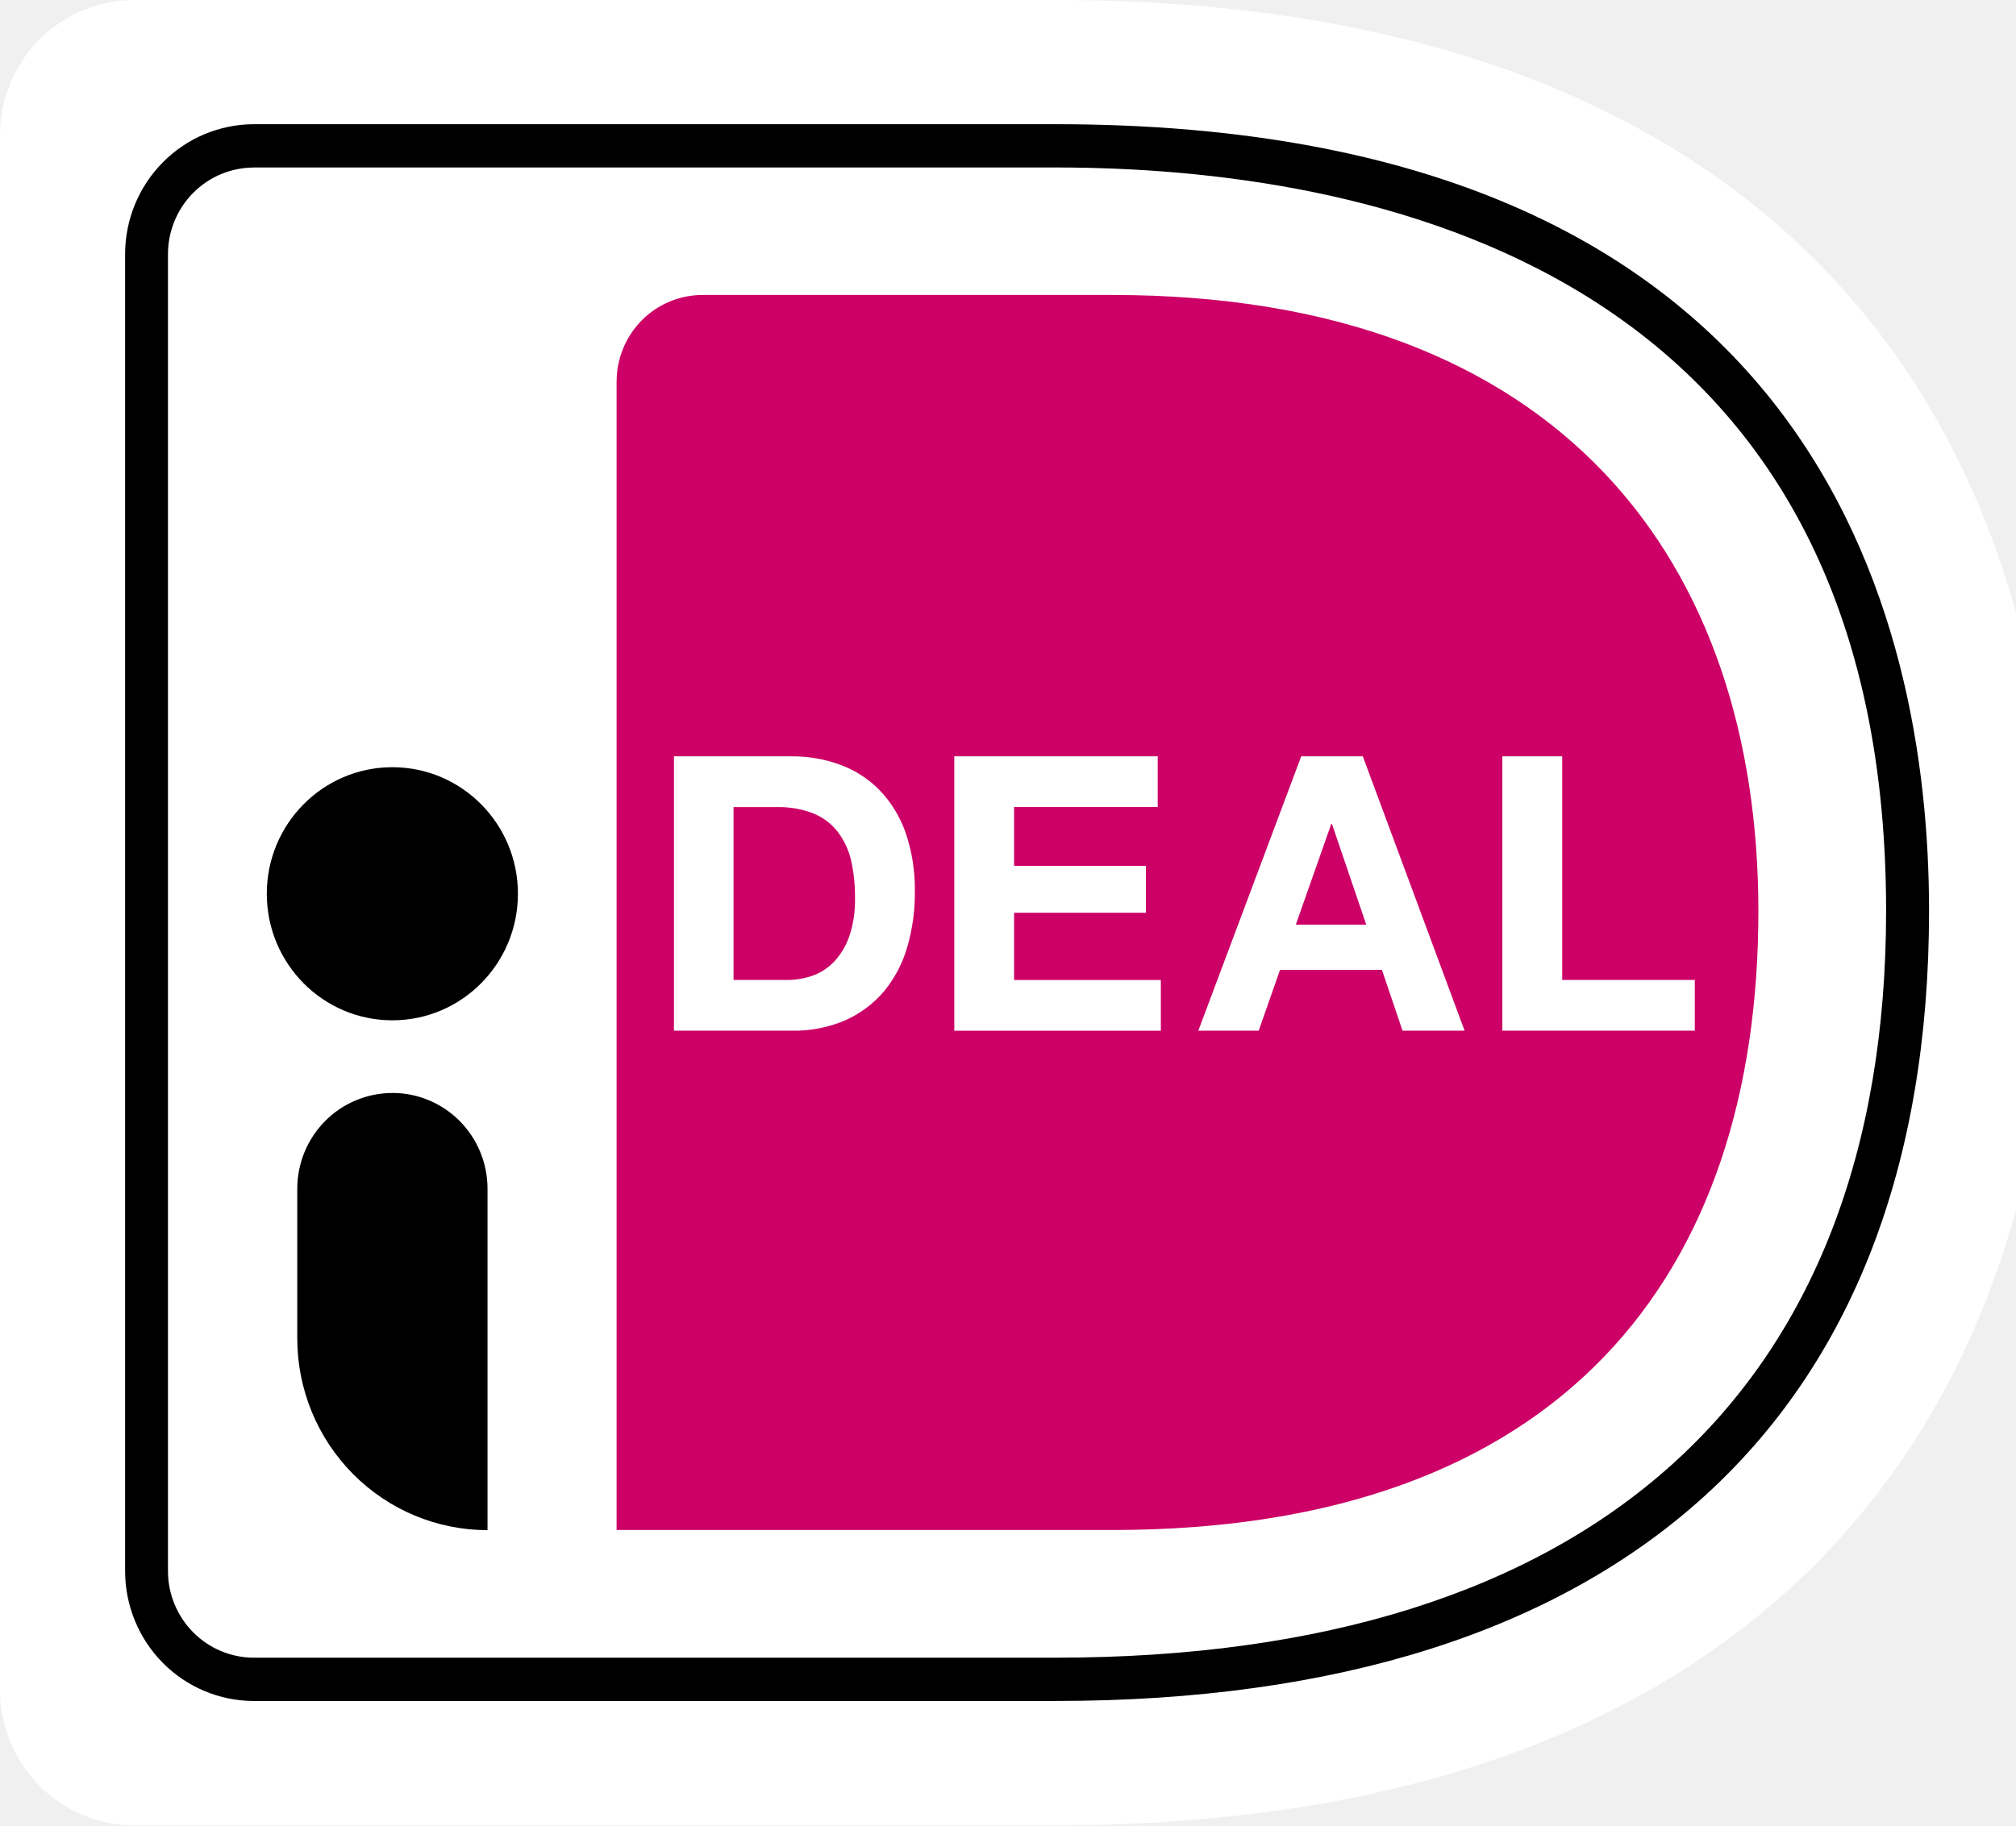
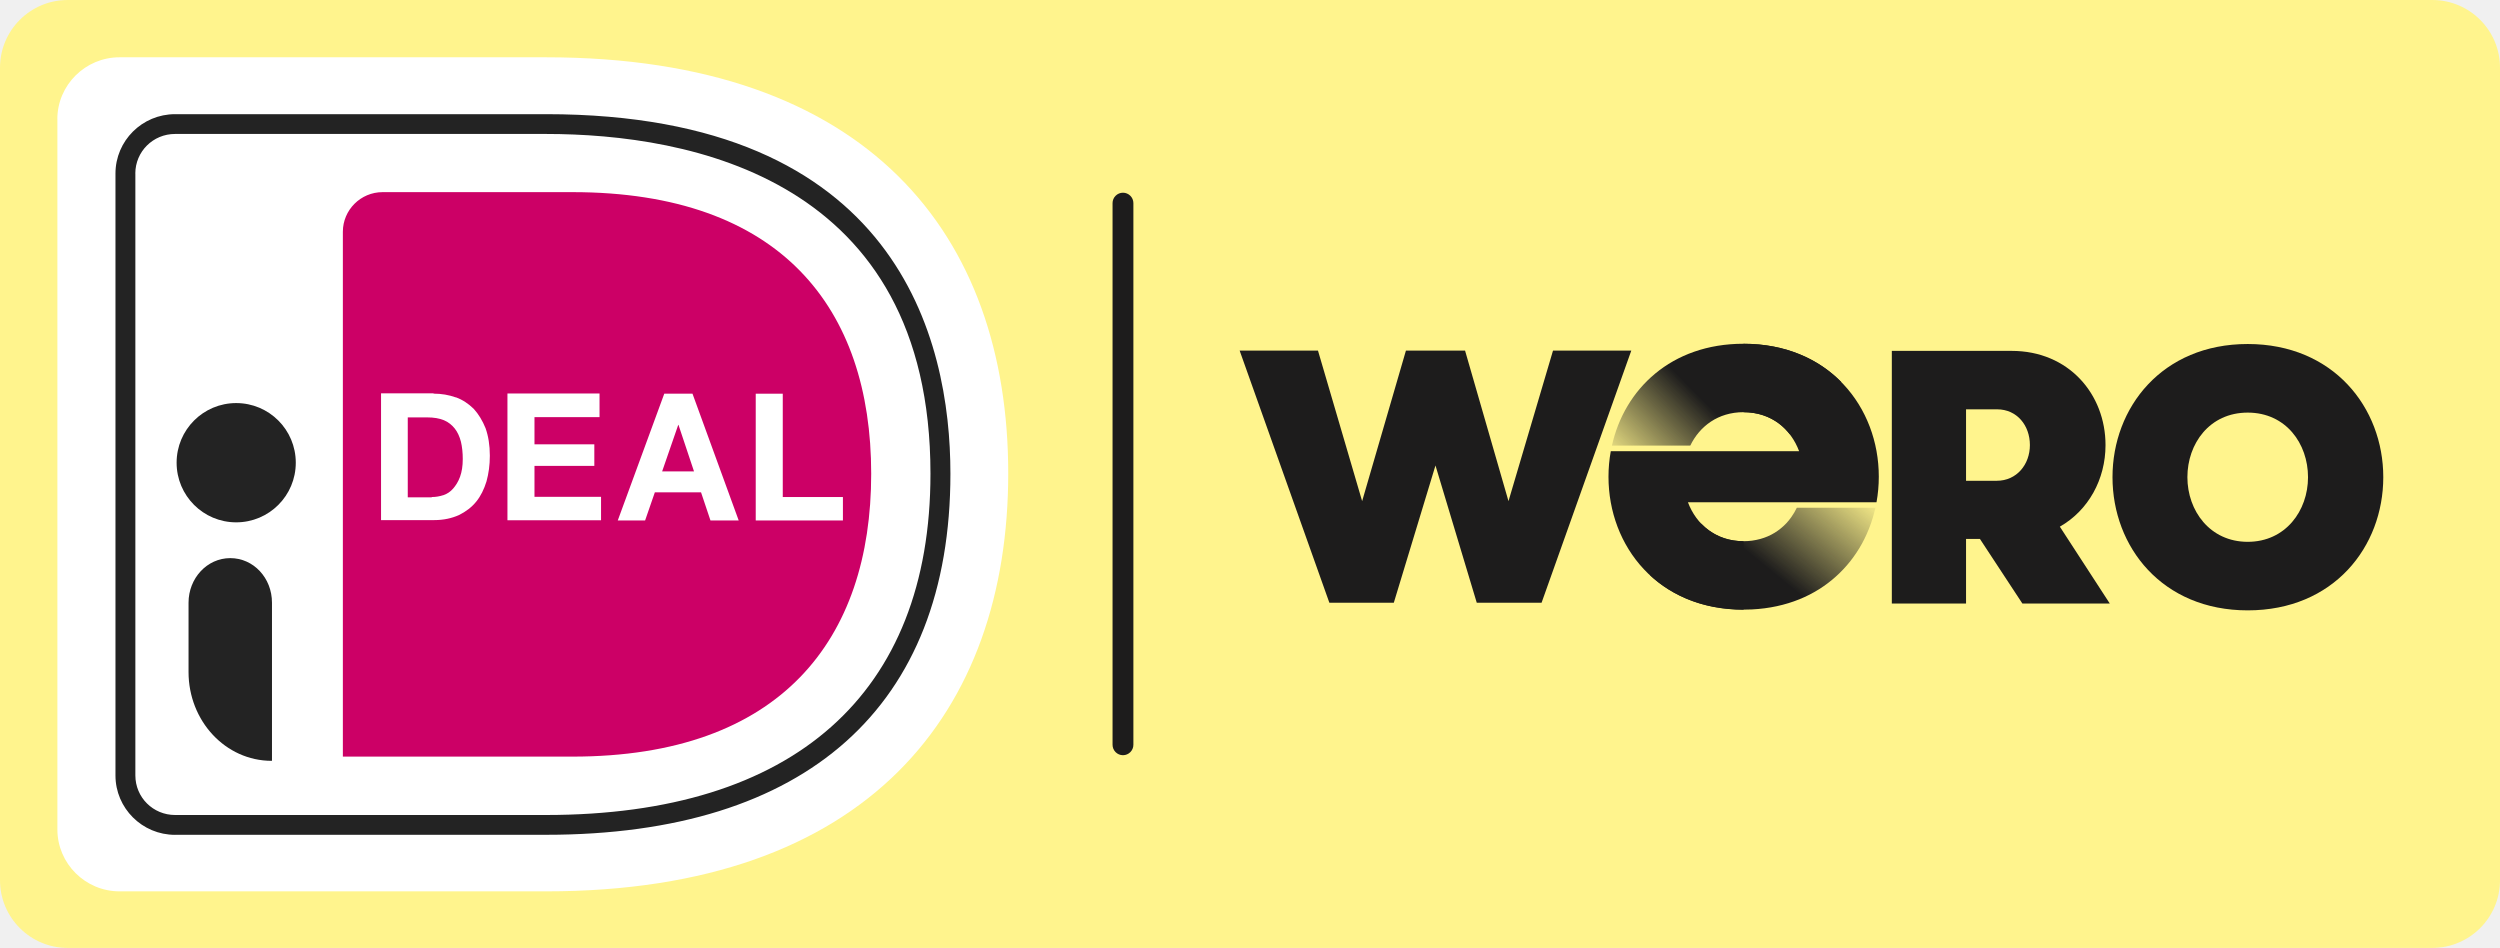
- <svg xmlns="http://www.w3.org/2000/svg" id="Layer_1" data-name="Layer 1" viewBox="0 0 53 48">
+ <svg xmlns="http://www.w3.org/2000/svg" id="Layer_1" data-name="Layer 1" viewBox="0 0 480 182">
  <defs>
-     <clipPath id="clippath">
-       <path d="M0 0h140v48H0z" style="stroke-width:0;fill:none" />
-     </clipPath>
-     <style>.cls-5,.cls-6,.cls-8{stroke-width:0}.cls-6{fill:#151011}.cls-8{fill:#fff}</style>
+     <style>
+       .cls-1 {
+         fill: url(#linear-gradient);
+       }
+ 
+       .cls-1, .cls-2, .cls-3, .cls-4, .cls-5, .cls-6, .cls-7, .cls-8, .cls-9 {
+         stroke-width: 0px;
+       }
+ 
+       .cls-2, .cls-3 {
+         fill-rule: evenodd;
+       }
+ 
+       .cls-2, .cls-6 {
+         fill: #232323;
+       }
+ 
+       .cls-3, .cls-8 {
+         fill: #fff;
+       }
+ 
+       .cls-4 {
+         fill: url(#linear-gradient-2);
+       }
+ 
+       .cls-5 {
+         fill: #1d1c1c;
+       }
+ 
+       .cls-7 {
+         fill: #c06;
+       }
+ 
+       .cls-9 {
+         fill: #fff48d;
+       }
+     </style>
+     <linearGradient id="linear-gradient" x1="352.72" y1="95.3" x2="330.2" y2="67.73" gradientTransform="translate(0 184) scale(1 -1)" gradientUnits="userSpaceOnUse">
+       <stop offset=".02" stop-color="#1d1c1c" stop-opacity="0" />
+       <stop offset=".68" stop-color="#1d1c1c" />
+     </linearGradient>
+     <linearGradient id="linear-gradient-2" x1="313.44" y1="89.45" x2="336.52" y2="112.26" gradientTransform="translate(0 184) scale(1 -1)" gradientUnits="userSpaceOnUse">
+       <stop offset=".02" stop-color="#1d1c1c" stop-opacity="0" />
+       <stop offset=".68" stop-color="#1d1c1c" />
+     </linearGradient>
  </defs>
-   <g style="clip-path:url(#clippath)">
-     <path d="M6.599 4.671V42.668h21.351c14.093 0 20.199-8.182 20.199-19.038 0-10.803-6.109-18.959-20.199-18.959H6.599Z" class="cls-8" />
-     <path d="M27.946 7.074H8.899V40.272h19.047c10.966 0 17.884-5.563 17.884-16.636 0-9.24-4.951-16.563-17.884-16.563ZM10.739 38.352V8.989l17.2-.002c9.915 0 16.04 4.676 16.04 14.646 0 9.7-5.651 14.718-16.04 14.718H10.739Z" style="fill:#151011;fill-rule:evenodd;stroke-width:0" />
-     <path d="M19.239 20.666c0 1.962-1.534 3.553-3.426 3.553-1.892 0-3.426-1.591-3.426-3.553 0-1.962 1.534-3.553 3.426-3.553.909-.001 1.781.373 2.424 1.04.643.667 1.003 1.571 1.002 2.514" class="cls-6" />
-     <path d="M37.697 17.364h1.586v4.965h2.354c-.645-9.004-7.475-10.951-13.679-10.951h-6.618v5.997h.978c1.791 0 2.894 1.247 2.894 3.271 0 2.082-1.084 3.326-2.894 3.326h-.978v11.986h6.618c10.085 0 13.596-4.858 13.722-11.989h-3.983v-6.605Zm-6.895 6.613 1.925-6.611h2.258l1.917 6.611h-1.651l-.357-1.276h-2.075l-.365 1.276h-1.651Zm-.692-1.648v1.643h-3.921V17.375h3.798v1.64h-2.211v.763h2.089v1.646h-2.089v.905h2.334Zm4.316-1.277H33.279l.529-1.864h.093l.524 1.864Zm-13.085 1.276v-3.311l.979-.003c.609 0 1.309.185 1.309 1.63 0 1.48-.629 1.684-1.309 1.684h-.979Z" style="fill:#d80260;fill-rule:evenodd;stroke-width:0" />
-     <path d="M13.149 25.092h5.775v10.656h-5.775z" class="cls-6" />
-     <path d="M0 3.558v40.884c0 .944.372 1.849 1.033 2.516A3.514 3.514 0 0 0 3.529 48h24.226C46.061 48 54 37.661 54 23.953 54 10.298 46.061 0 27.754 0H3.528C3.065 0 2.606.092 2.178.271a3.527 3.527 0 0 0-1.145.771 3.56 3.56 0 0 0-.765 1.154A3.584 3.584 0 0 0 0 3.558Z" class="cls-8" />
-     <path d="M27.745 44.731H6.676a3.377 3.377 0 0 1-2.394-1.001c-.635-.64-.992-1.508-.993-2.414V6.682c.001-.906.358-1.774.993-2.414a3.377 3.377 0 0 1 2.394-1.002h21.07c19.983 0 22.968 12.959 22.968 20.685 0 13.404-8.158 20.779-22.968 20.779ZM6.676 4.405a2.252 2.252 0 0 0-1.597.667 2.29 2.29 0 0 0-.663 1.61v34.633a2.29 2.29 0 0 0 .663 1.61c.424.427.998.667 1.597.667h21.07c14.082 0 21.839-6.975 21.839-19.641 0-17.006-13.683-19.547-21.839-19.547H6.676Z" class="cls-5" />
-     <path d="M16.21 10.034v30.2h13.037c11.845 0 16.98-6.749 16.98-16.27 0-9.12-5.136-16.207-16.98-16.207H18.469a2.249 2.249 0 0 0-1.597.667 2.287 2.287 0 0 0-.661 1.61v-0Z" style="fill:#c06;stroke-width:0" />
-     <path d="M41.07 19.889v5.881h3.486v1.334h-5.06v-7.216h1.575ZM35.828 19.889l2.676 7.215h-1.632l-.542-1.601h-2.678l-.561 1.601h-1.588l2.706-7.215h1.618Zm.09 4.426-.901-2.647h-.019l-.931 2.647h1.852ZM30.436 19.889v1.334h-3.776v1.546h3.467v1.234h-3.467v1.768h3.858v1.334h-5.43v-7.216h5.348ZM20.805 19.889a3.662 3.662 0 0 1 1.286.222c.389.143.741.371 1.032.667.304.317.537.696.683 1.112a4.566 4.566 0 0 1 .245 1.567 5.021 5.021 0 0 1-.201 1.453 3.233 3.233 0 0 1-.605 1.153 2.85 2.85 0 0 1-1.013.763 3.404 3.404 0 0 1-1.427.278h-3.087V19.889h3.087Zm-.111 5.881a2.035 2.035 0 0 0 .661-.11 1.463 1.463 0 0 0 .572-.37 1.867 1.867 0 0 0 .401-.671 2.971 2.971 0 0 0 .15-1.01 4.314 4.314 0 0 0-.104-.986 1.966 1.966 0 0 0-.353-.752 1.543 1.543 0 0 0-.637-.48 2.507 2.507 0 0 0-.977-.167h-1.122V25.77l1.41 0Z" class="cls-8" />
-     <path d="M10.317 28.741c.328 0 .653.065.957.192.303.127.579.312.811.546.232.234.416.512.542.818.126.306.19.634.19.965v8.976c-1.327 0-2.599-.531-3.537-1.477-.938-.946-1.465-2.229-1.465-3.566v-3.933c0-.668.263-1.31.732-1.782a2.49 2.49 0 0 1 1.768-.738h.002ZM10.315 26.831c1.823 0 3.301-1.49 3.301-3.328 0-1.838-1.478-3.328-3.301-3.328s-3.301 1.49-3.301 3.328c0 1.838 1.478 3.328 3.301 3.328Z" class="cls-5" />
+   <rect class="cls-9" x="0" width="480" height="182" rx="13" ry="13" />
+   <g>
+     <path class="cls-8" d="M11.02,22.87v136.4c0,6.53,5.37,11.87,11.93,11.87h81.89c61.91,0,88.74-34.49,88.74-80.25S166.74,11,104.83,11H22.94c-6.56,0-11.93,5.34-11.93,11.87Z" />
+     <path class="cls-7" d="M65.83,44.48v100.79h44.07c40.02,0,57.37-22.5,57.37-54.31s-17.36-54.07-57.37-54.07h-36.44c-4.23,0-7.63,3.44-7.63,7.6Z" />
+     <path class="cls-2" d="M33.62,160.28h71.21c50.04,0,77.65-24.63,77.65-69.33,0-25.76-10.08-69.03-77.65-69.03H33.62c-6.32,0-11.45,5.1-11.45,11.4v115.57c0,6.29,5.13,11.4,11.45,11.4ZM25.98,33.32c0-4.21,3.4-7.6,7.63-7.6h71.21c27.55,0,73.83,8.49,73.83,65.23,0,42.26-26.24,65.53-73.83,65.53H33.62c-4.23,0-7.63-3.38-7.63-7.6V33.32Z" />
+     <path class="cls-3" d="M87.51,76.3c-1.34-.48-2.74-.72-4.26-.72v-.06h-10.09v24.34h10.21c1.81,0,3.38-.36,4.73-.96,1.34-.66,2.45-1.5,3.33-2.58.88-1.08,1.52-2.4,1.98-3.9.41-1.5.64-3.12.64-4.92,0-2.04-.29-3.78-.82-5.28-.58-1.44-1.34-2.7-2.27-3.72-.99-.96-2.1-1.74-3.44-2.22ZM85.12,95.07c-.76.24-1.46.36-2.22.36v.06h-4.61v-15.35h3.73c1.28,0,2.33.18,3.21.54.88.36,1.58.96,2.1,1.62.52.66.93,1.56,1.17,2.52.23.96.35,2.1.35,3.3,0,1.38-.18,2.46-.52,3.42-.35.96-.82,1.68-1.34,2.28-.52.6-1.17,1.02-1.87,1.26Z" />
+     <path class="cls-8" d="M115.11,75.59v4.5h-12.49v5.22h11.49v4.14h-11.49v5.94h12.78v4.5h-17.97v-24.34h17.68v.06Z" />
+     <path class="cls-3" d="M141.83,99.93l-8.87-24.34h-5.42l-8.93,24.34h5.25l1.87-5.4h8.87l1.81,5.4h5.43ZM130.27,81.58l2.98,8.93h-6.12l3.09-8.93h.06Z" />
+     <path class="cls-8" d="M150.29,75.58v19.85h11.55v4.5h-16.74v-24.34h5.19Z" />
+     <path class="cls-6" d="M45.35,100.29c6.32,0,11.44-5.12,11.44-11.45s-5.12-11.45-11.44-11.45-11.44,5.12-11.44,11.45,5.12,11.45,11.44,11.45Z" />
+     <path class="cls-6" d="M52.16,146.08c-8.86,0-15.96-7.65-15.96-17.05v-13.31c0-4.7,3.55-8.56,8.01-8.56s8.01,3.8,8.01,8.56v30.36h-.06Z" />
  </g>
+   <g>
+     <path class="cls-5" d="M405.6,91.62c0-13.38,9.52-25.57,25.96-25.57s26.03,12.2,26.03,25.57-9.52,25.57-26.03,25.57c-16.44,0-25.96-12.2-25.96-25.57ZM443.14,91.62c0-6.45-4.25-12.4-11.58-12.4s-11.58,5.96-11.58,12.4,4.32,12.41,11.58,12.41,11.58-5.96,11.58-12.41Z" />
+     <path class="cls-5" d="M395.49,101.12c5.48-3.12,8.77-9.08,8.77-15.66,0-9.77-7.06-18.09-18.02-18.09h-23.01v48.51h14.25v-12.4h2.67l8.15,12.4h16.78l-9.59-14.76ZM383.37,92.31h-5.89v-13.72h5.96c3.84,0,6.3,3.12,6.3,6.86s-2.54,6.86-6.37,6.86Z" />
+     <path class="cls-5" d="M298.18,67.31l-8.55,28.91-8.34-28.91h-11.35l-8.41,28.91-8.48-28.91h-15.04l17.23,48.42h12.37l8-26.36,7.93,26.36h12.44l17.23-48.42h-15.04Z" />
+     <path class="cls-5" d="M334.78,103.91h-.03c-5.33,0-9.07-3.22-10.67-7.48h36.21c.29-1.6.44-3.24.44-4.9,0-13.34-9.49-25.51-25.95-25.52v13.14c5.36.01,9.06,3.23,10.65,7.48h-36.16c-.29,1.6-.44,3.24-.44,4.9,0,13.35,9.5,25.53,25.91,25.53h.03v-13.15Z" />
+     <path class="cls-1" d="M334.75,117.05c.56,0,1.11-.02,1.65-.04,3.33-.17,6.36-.85,9.06-1.94,2.7-1.09,5.07-2.6,7.08-4.42,2.02-1.82,3.68-3.95,4.97-6.3,1.17-2.14,2.03-4.45,2.57-6.86h-15.09c-.31.64-.67,1.26-1.08,1.83-.56.79-1.22,1.5-1.97,2.11-.75.62-1.59,1.14-2.51,1.54-.92.4-1.93.68-3.02.83-.53.07-1.08.11-1.65.11-3.39,0-6.14-1.31-8.11-3.36l-9.81,9.92c4.36,4.03,10.41,6.57,17.91,6.57Z" />
+     <path class="cls-4" d="M334.75,66c-13.92,0-22.87,8.76-25.26,19.56h15.04c1.8-3.72,5.34-6.42,10.22-6.42,3.89,0,6.91,1.68,8.88,4.22l9.9-10.01c-4.42-4.48-10.78-7.35-18.77-7.35Z" />
+   </g>
+   <path class="cls-5" d="M215.61,145c-1.1,0-2-.9-2-2V39c0-1.1.9-2,2-2s2,.9,2,2v104c0,1.1-.9,2-2,2Z" />
</svg>
